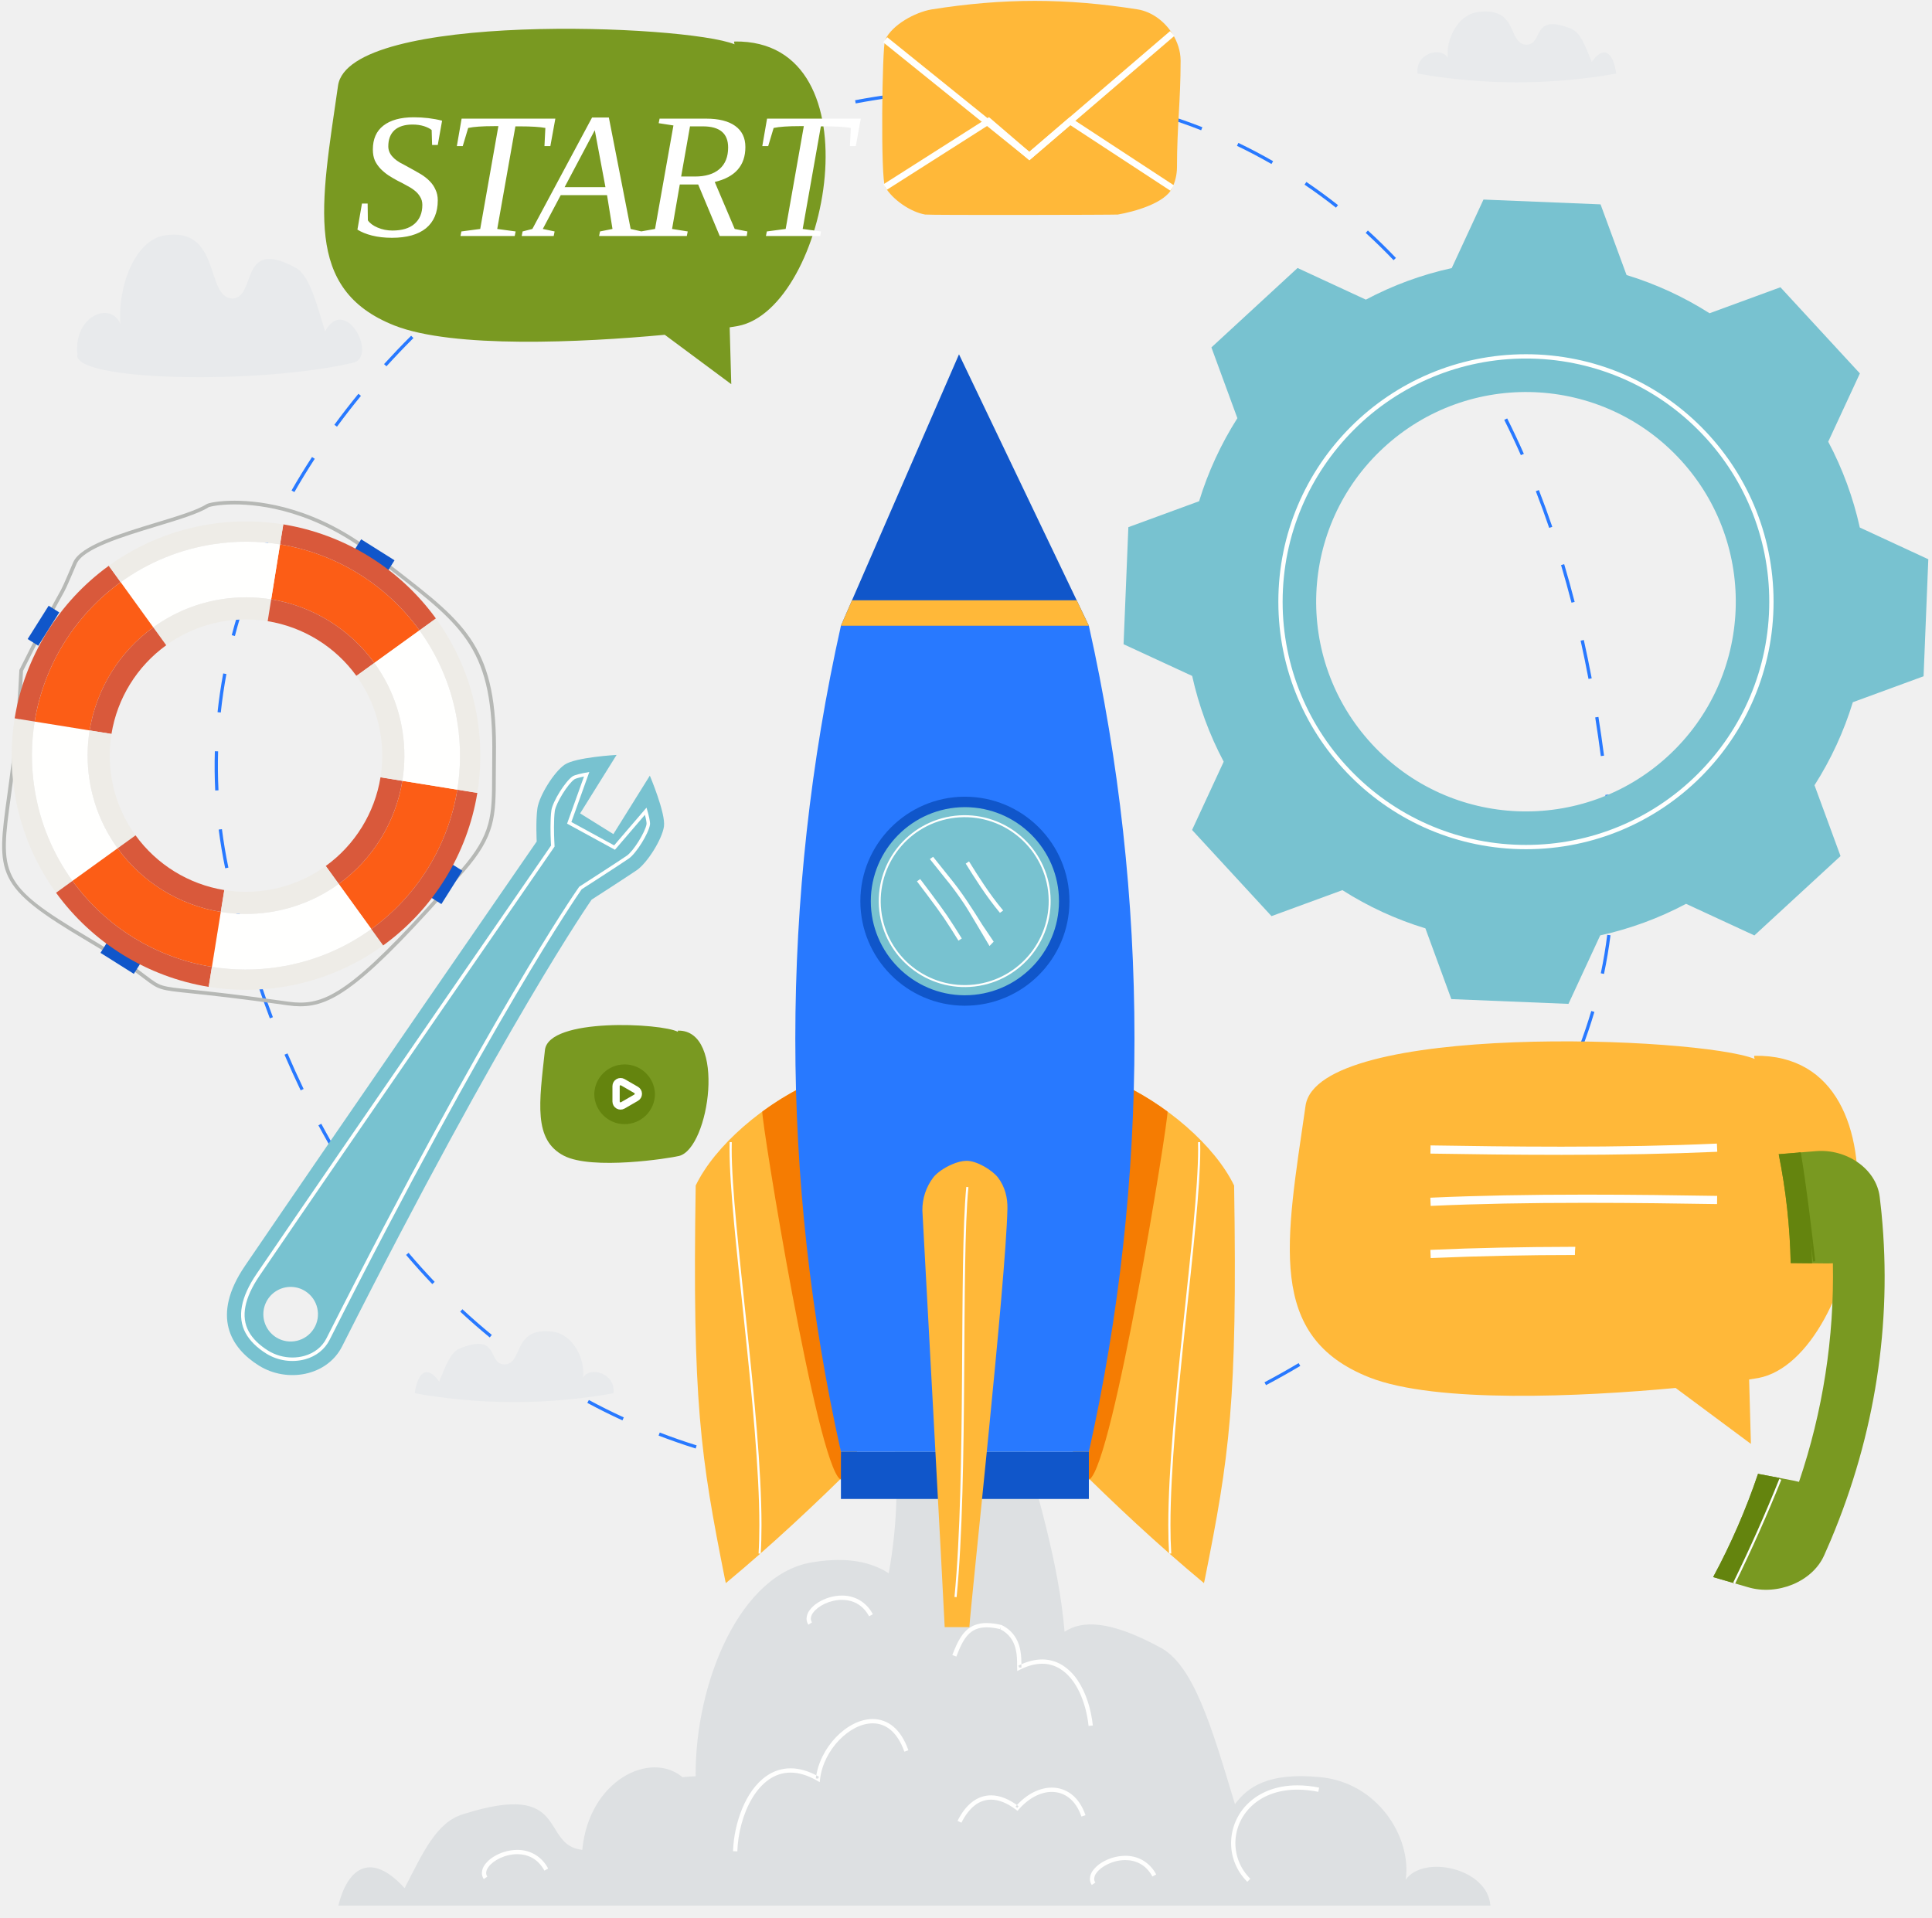
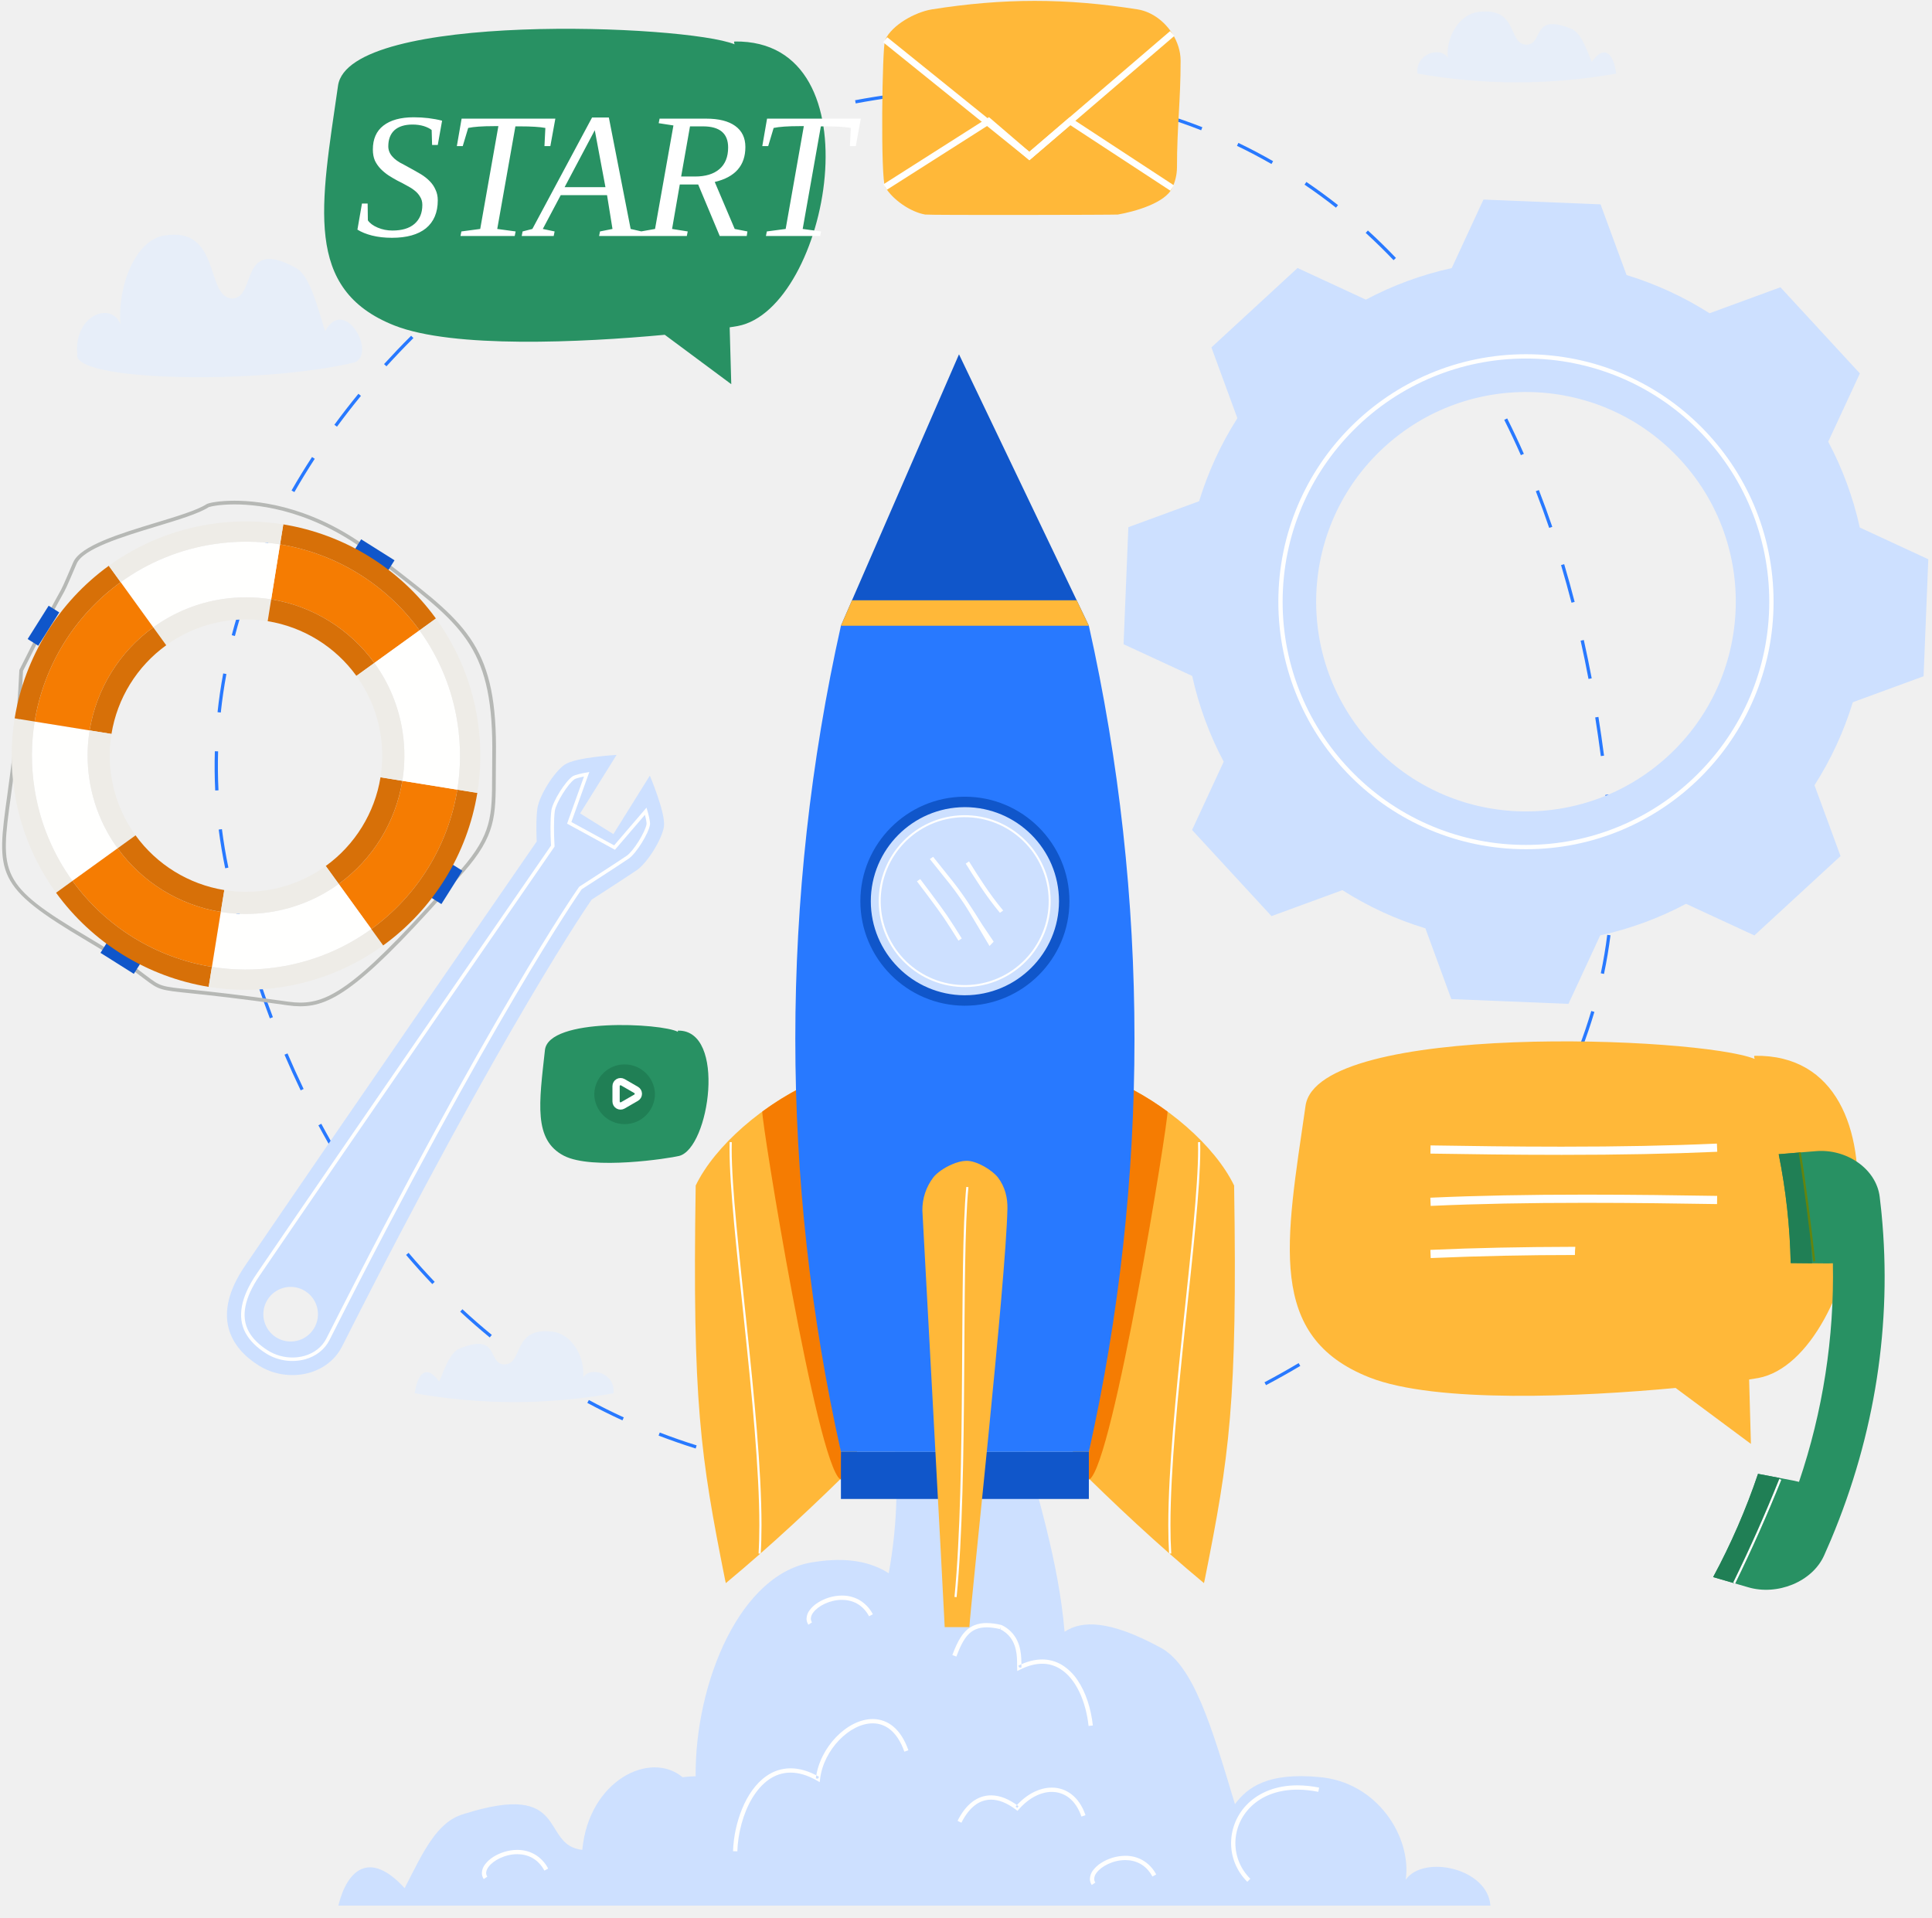
- <svg xmlns="http://www.w3.org/2000/svg" xmlns:xlink="http://www.w3.org/1999/xlink" width="133" height="132" viewBox="0 0 133 132">
+ <svg xmlns="http://www.w3.org/2000/svg" xmlns:xlink="http://www.w3.org/1999/xlink" width="133" height="132">
  <defs>
    <path id="a" d="M.146 8.227C-.109 5.592 2.447 4.56 3.113 6.164 2.9 3.648 4.103.348 6.17.064c3.897-.616 2.768 4.274 4.641 4.344 1.712-.054.436-4.23 4.329-2.138.932.468 1.404 2.226 2.062 4.4 1.334-2.478 3.542 1.467 2.054 2.13-6.452 1.55-19.579 1.328-19.11-.572z" />
    <path id="b" d="M17.166 37.576c-5.406-5.864-5.034-14.996.833-20.4 5.867-5.404 15.003-5.033 20.41.83 5.405 5.864 5.032 14.996-.834 20.402-5.867 5.403-15.007 5.029-20.41-.832zM6.978 38.804l-2.177 4.7 5.468 5.932c1.625-.598 3.252-1.192 4.879-1.789a23.146 23.146 0 0 0 5.715 2.63c.595 1.627 1.19 3.25 1.786 4.871l8.063.329c.73-1.571 1.458-3.143 2.185-4.715a23.26 23.26 0 0 0 5.91-2.173c1.566.726 3.134 1.454 4.703 2.176l5.931-5.464c-.598-1.626-1.192-3.25-1.791-4.876a23.325 23.325 0 0 0 2.638-5.715c1.622-.594 3.244-1.19 4.87-1.787l.326-8.056-4.716-2.185a23.364 23.364 0 0 0-2.174-5.908c.73-1.564 1.45-3.132 2.18-4.7l-5.47-5.932c-1.626.597-3.254 1.195-4.879 1.79A23.374 23.374 0 0 0 34.711 5.3c-.598-1.622-1.193-3.243-1.79-4.865l-8.06-.33c-.729 1.571-1.457 3.146-2.186 4.718a23.146 23.146 0 0 0-5.91 2.171c-1.567-.727-3.133-1.452-4.702-2.178l-5.931 5.467c.597 1.622 1.193 3.248 1.788 4.873a23.452 23.452 0 0 0-2.635 5.716l-4.87 1.787-.33 8.058L4.808 32.9a23.37 23.37 0 0 0 2.17 5.903z" />
    <path id="c" d="M13.71 4.328c.18-1.371-1.618-1.908-2.087-1.073.15-1.31-.696-3.027-2.148-3.175-2.74-.32-1.946 2.224-3.263 2.26-1.204-.028-.307-2.2-3.044-1.112-.655.243-.987 1.159-1.45 2.29-.938-1.29-1.512-.45-1.685.81 4.536.807 9.14.807 13.677 0z" />
    <path id="d" d="M.085 4.276c-.18-1.37 1.618-1.907 2.086-1.072-.15-1.31.697-3.027 2.148-3.175 2.741-.32 1.947 2.224 3.264 2.26 1.203-.028.307-2.2 3.044-1.112.655.243.987 1.158 1.45 2.29.938-1.29 1.513-.45 1.685.81-4.536.807-9.14.807-13.677 0z" />
    <path id="e" d="M73.573 31.611c.418-2.914-1.937-6.736-5.976-7.066-3.474-.324-4.904.675-5.781 1.867-1.618-5.372-2.865-9.648-5.214-10.826-3.412-1.833-5.32-1.844-6.516-1.04C49.685 9.75 48.18 4.964 46.826.04c-2.892-.077-5.812.042-8.695.118.59 3.423.47 6.892-.147 10.358-1.213-.776-2.847-1.136-5.14-.774-5.091.702-8.205 8.323-8.155 14.75-.32.008-.622.029-.9.065-2.235-1.865-6.455.222-6.903 5.002-2.94-.317-.798-4.812-8.195-2.458-1.823.542-2.747 2.58-4.035 5.095-2.417-2.658-3.966-1.25-4.563 1.2h79.311c-.2-2.597-4.617-3.515-5.83-1.785z" />
  </defs>
  <g fill="none" fill-rule="evenodd">
-     <use fill="#E8EAEC" transform="translate(5.178 16.144)" xlink:href="#a" />
+     <use fill="#E7EEF9" transform="translate(5.178 16.144)" xlink:href="#a" />
    <path fill="#2879FF" d="M64.23 6.411l-.018-.223a47.57 47.57 0 0 1 2.69-.135l.006.225a46.72 46.72 0 0 0-2.679.133m8.041.073a44.42 44.42 0 0 0-2.677-.185l.008-.224a44.16 44.16 0 0 1 2.692.186l-.023.223m-13.364.636l-.04-.22c.884-.167 1.78-.31 2.66-.428l.03.223a51.53 51.53 0 0 0-2.65.425m18.658.248a39.907 39.907 0 0 0-2.633-.53l.038-.22c.89.147 1.78.326 2.647.531l-.052.219M53.687 8.369l-.063-.215c.863-.252 1.74-.485 2.605-.692l.053.218a56.07 56.07 0 0 0-2.595.69m29.002.598a37.7 37.7 0 0 0-2.534-.891l.066-.215c.861.269 1.72.57 2.55.897l-.082.209m-34.082 1.147l-.083-.21a58.366 58.366 0 0 1 2.53-.935l.073.212c-.84.29-1.688.603-2.52.933m38.922 1.176a36.128 36.128 0 0 0-2.375-1.25l.097-.203c.809.389 1.613.811 2.39 1.258l-.112.195m-43.826 1.027l-.101-.2a61.092 61.092 0 0 1 2.437-1.162l.092.205c-.812.365-1.63.754-2.428 1.157m48.268 1.98a36.915 36.915 0 0 0-2.166-1.586l.126-.186c.74.501 1.473 1.038 2.179 1.595l-.14.176m-52.96.653l-.118-.19a61.733 61.733 0 0 1 2.326-1.374l.11.196c-.779.437-1.558.897-2.318 1.368m56.924 2.961a39.098 39.098 0 0 0-1.918-1.877l.151-.165c.659.6 1.307 1.235 1.93 1.888l-.163.154m-61.369.079l-.134-.18a61.44 61.44 0 0 1 2.197-1.575l.127.185a60.246 60.246 0 0 0-2.19 1.57m-4.154 3.43l-.152-.166a59.035 59.035 0 0 1 2.047-1.77l.143.173a58.72 58.72 0 0 0-2.038 1.763m68.964.609a42.237 42.237 0 0 0-1.654-2.115l.173-.143a43.401 43.401 0 0 1 1.662 2.125l-.181.133m-72.771 3.189l-.166-.152c.6-.659 1.226-1.316 1.865-1.952l.158.159a54.797 54.797 0 0 0-1.857 1.945m75.684 1.32a47.925 47.925 0 0 0-1.392-2.298l.19-.121c.479.743.95 1.52 1.397 2.307l-.195.111m-79.27 2.706a50.684 50.684 0 0 1 1.655-2.133l.174.142a50.544 50.544 0 0 0-1.649 2.123l-.18-.132zm81.68 2.093a54.233 54.233 0 0 0-1.145-2.43l.202-.101c.396.79.783 1.611 1.149 2.44l-.206.09m-84.433 2.542l-.195-.112c.441-.77.915-1.545 1.41-2.303l.188.123a46.16 46.16 0 0 0-1.403 2.292m86.382 2.465c-.291-.854-.6-1.704-.92-2.524l.21-.082c.32.824.63 1.676.923 2.534l-.213.072M17.89 38.697l-.208-.086c.342-.822.718-1.651 1.12-2.463l.2.1a42.046 42.046 0 0 0-1.112 2.45m90.293 2.795a75.78 75.78 0 0 0-.719-2.59l.215-.064c.252.845.494 1.72.721 2.598l-.217.056M16.17 43.785l-.217-.057a38.32 38.32 0 0 1 .776-2.587l.213.072c-.288.85-.548 1.715-.772 2.572m93.183 2.956a81.474 81.474 0 0 0-.542-2.634l.22-.048c.192.861.375 1.75.543 2.64l-.22.042m-94.155 2.312l-.223-.024c.095-.887.226-1.784.389-2.667l.221.04a35.563 35.563 0 0 0-.387 2.65m95.002 3a96.898 96.898 0 0 0-.386-2.662l.222-.035c.139.873.268 1.77.386 2.668l-.222.029M14.816 54.42a34.36 34.36 0 0 1-.026-2.701l.225.006a34.597 34.597 0 0 0 .026 2.684l-.225.011m95.946 2.981c-.072-.896-.156-1.798-.247-2.678l.222-.023c.093.882.177 1.785.25 2.683l-.225.018m-95.26 2.375a34.931 34.931 0 0 1-.447-2.665l.223-.028c.113.881.263 1.772.445 2.647l-.22.046m95.588 1.92l-.224-.009a32.5 32.5 0 0 0 0-2.683l.225-.01a32.752 32.752 0 0 1 0 2.702m-94.237 3.302a80.19 80.19 0 0 1-.723-2.598l.218-.057c.226.871.469 1.743.72 2.59l-.215.065m93.565 2.051l-.22-.046c.184-.874.333-1.763.444-2.644l.223.028a33.068 33.068 0 0 1-.447 2.662m-91.843 3.058a70.16 70.16 0 0 1-.908-2.539l.213-.07c.287.852.591 1.703.905 2.53l-.21.08m90.315 2.112l-.21-.08c.321-.837.61-1.692.862-2.54l.215.064a34.54 34.54 0 0 1-.867 2.556m-88.194 2.845a62.727 62.727 0 0 1-1.113-2.456l.207-.088a62.45 62.45 0 0 0 1.109 2.448l-.203.096m85.89 2.04l-.195-.11c.441-.784.857-1.586 1.234-2.386l.204.096a37.43 37.43 0 0 1-1.243 2.4m-83.335 2.71a55.547 55.547 0 0 1-1.334-2.344l.199-.107c.425.793.872 1.579 1.328 2.336l-.193.116m80.37 1.805l-.18-.135a40.868 40.868 0 0 0 1.55-2.194l.187.123a41.642 41.642 0 0 1-1.558 2.206M26.27 84.288a50.5 50.5 0 0 1-1.567-2.197l.187-.125a50.218 50.218 0 0 0 1.56 2.187l-.18.135m73.839 1.43l-.162-.155a45.229 45.229 0 0 0 1.81-1.986l.171.146a45.725 45.725 0 0 1-1.82 1.996M29.76 88.402a46.21 46.21 0 0 1-1.804-2.007l.171-.145a45.77 45.77 0 0 0 1.796 1.997l-.163.155m66.382.98l-.144-.174a49.496 49.496 0 0 0 2.026-1.768l.152.166a49.728 49.728 0 0 1-2.034 1.775m-62.428 2.693a43.287 43.287 0 0 1-2.033-1.775l.152-.165a43 43 0 0 0 2.024 1.766l-.143.174m58.09.522l-.125-.187a52.243 52.243 0 0 0 2.202-1.545l.134.18c-.715.53-1.46 1.053-2.211 1.552m-53.707 2.627a42.494 42.494 0 0 1-2.242-1.505l.132-.182a41.826 41.826 0 0 0 2.23 1.496l-.12.19m49.057.138l-.105-.198a55.824 55.824 0 0 0 2.349-1.32l.115.193a55.27 55.27 0 0 1-2.36 1.325m-4.895 2.295l-.085-.207a55.67 55.67 0 0 0 2.465-1.085l.095.204c-.813.381-1.646.747-2.475 1.088m-39.41.129a41.743 41.743 0 0 1-2.417-1.204l.107-.198c.786.424 1.595.827 2.404 1.198l-.093.204m34.318 1.684l-.064-.215a55.965 55.965 0 0 0 2.556-.841l.075.21c-.844.302-1.708.586-2.567.846m-29.277.253a43.234 43.234 0 0 1-2.552-.89l.08-.21c.83.32 1.686.618 2.54.885l-.068.215m24.038 1.058l-.044-.22a54.773 54.773 0 0 0 2.625-.59l.054.219a55.3 55.3 0 0 1-2.635.59m-18.794.24a45.907 45.907 0 0 1-2.641-.57l.054-.217a45.09 45.09 0 0 0 2.628.566l-.041.22m13.451.546l-.022-.223a52.582 52.582 0 0 0 2.67-.324l.033.223c-.888.13-1.79.24-2.68.324m-8.093.122a47.205 47.205 0 0 1-2.689-.256l.028-.223c.88.11 1.781.196 2.676.255l-.015.224m3.267.109c-.19 0-.38-.002-.569-.004l.003-.224c.892.01 1.793-.004 2.688-.042l.01.224c-.71.03-1.426.046-2.132.046" />
-     <use fill="#78C2D0" transform="translate(77.262 13.634)" xlink:href="#b" />
+     <use fill="#CDE0FF" transform="translate(77.262 13.634)" xlink:href="#b" />
    <path fill="#FFFFFE" d="M121.945 41.425h-.148c0 4.624-1.874 8.809-4.906 11.839a16.701 16.701 0 0 1-11.844 4.904 16.7 16.7 0 0 1-11.844-4.904 16.686 16.686 0 0 1-4.906-11.839c0-4.624 1.875-8.808 4.906-11.839a16.7 16.7 0 0 1 11.844-4.903 16.7 16.7 0 0 1 11.844 4.903 16.685 16.685 0 0 1 4.906 11.84h.296c0-9.41-7.632-17.039-17.046-17.039-9.413 0-17.045 7.629-17.045 17.038 0 9.41 7.632 17.038 17.045 17.038 9.414 0 17.046-7.628 17.046-17.038h-.148" />
    <path fill="#FFB839" d="M120.794 72.684c-.085 0 0 .217 0 .217-3.811-1.55-30.084-2.577-30.92 3.226-1.35 9.364-2.713 15.89 4.396 18.699 4.57 1.806 14.614 1.328 21.08.726l5.184 3.852-.123-4.434c.275-.04.494-.077.64-.104 7.067-1.345 11.071-22.35-.257-22.182" />
    <path fill="#FFFFFE" d="M118.073 78.734c-3.114.139-6.574.207-10.579.207-3.266 0-6.468-.046-8.892-.085l-.122-.002-.009.563.126.003c2.437.04 5.652.084 8.912.084 4.006 0 7.466-.068 10.578-.206l.13-.006-.025-.563-.12.005m-19.464 4.28c3.108-.14 6.56-.207 10.555-.207 3.266 0 6.48.045 8.916.085l.123.002.008-.564-.126-.002c-2.453-.04-5.684-.085-8.92-.085-4.005 0-7.462.067-10.57.206l-.129.006.024.564.119-.005m9.81 3.364c0-.186.01-.367.028-.543-3.682.008-6.912.075-9.85.206l-.128.006.023.563.12-.005a231.4 231.4 0 0 1 9.807-.206v-.021" />
-     <use fill="#E8EAEC" transform="translate(28.517 91.592)" xlink:href="#c" />
-     <use fill="#E8EAEC" transform="translate(97.5 .788)" xlink:href="#d" />
-     <path fill="#78C2D0" d="M19.03 92.08a1.88 1.88 0 1 1 1.99-3.19 1.88 1.88 0 0 1-1.99 3.19zm-1.206 1.933c1.947 1.214 4.696.718 5.729-1.328C34.816 70.379 40.73 61.933 40.73 61.933s2.397-1.543 3.1-2.023c.732-.5 1.75-2.133 1.877-3.012.13-.9-.972-3.5-.972-3.5l-2.51 4.025-2.289-1.426 2.51-4.026s-2.823.158-3.572.67c-.734.5-1.752 2.134-1.879 3.012-.122.843-.048 2.278-.048 2.278S23.156 77.904 16.864 87.148c-2.347 3.447-.986 5.654.96 6.865z" />
+     <use fill="#E7EEF9" transform="translate(28.517 91.592)" xlink:href="#c" />
+     <use fill="#E7EEF9" transform="translate(97.5 .788)" xlink:href="#d" />
+     <path fill="#CDE0FF" d="M19.03 92.08a1.88 1.88 0 1 1 1.99-3.19 1.88 1.88 0 0 1-1.99 3.19zm-1.206 1.933c1.947 1.214 4.696.718 5.729-1.328C34.816 70.379 40.73 61.933 40.73 61.933s2.397-1.543 3.1-2.023c.732-.5 1.75-2.133 1.877-3.012.13-.9-.972-3.5-.972-3.5l-2.51 4.025-2.289-1.426 2.51-4.026s-2.823.158-3.572.67c-.734.5-1.752 2.134-1.879 3.012-.122.843-.048 2.278-.048 2.278S23.156 77.904 16.864 87.148c-2.347 3.447-.986 5.654.96 6.865z" />
    <path fill="#FFFFFE" d="M40.57 53.148c-.563.093-.997.2-1.149.295-.512.35-1.375 1.734-1.464 2.35-.089.611-.059 1.714-.04 2.088l.017.33-.187.271c-.138.2-13.862 20.076-20.08 29.212-1.097 1.61-1.352 2.982-.76 4.076.288.53.77 1.008 1.43 1.42a3.412 3.412 0 0 0 2.676.387c.753-.21 1.347-.683 1.673-1.33 11.166-22.111 17.19-30.785 17.25-30.87l.109-.157.16-.103c.024-.015 2.394-1.54 3.077-2.008.514-.35 1.376-1.734 1.465-2.35.02-.178-.076-.614-.24-1.158l-2.23 2.597-2.943-1.608 1.235-3.442zm-.367.31l-1.095 3.051-.07.193 3.125 1.706.17.093.127-.147 1.937-2.258c.092.356.12.56.113.63-.079.546-.907 1.874-1.363 2.185-.675.462-3.05 1.99-3.072 2.004l-.16.104-.04.026-.027.038-.108.156c-.06.085-6.08 8.747-17.268 30.9-.295.586-.836 1.015-1.523 1.207a3.04 3.04 0 0 1-.818.11c-.589 0-1.18-.166-1.667-.47-.626-.389-1.078-.837-1.345-1.33-.547-1.01-.296-2.297.745-3.827 6.255-9.19 19.95-29.023 20.08-29.21l.188-.273.046-.067-.004-.081-.017-.329c-.019-.368-.048-1.453.037-2.042.079-.547.907-1.875 1.355-2.181.066-.042.274-.11.654-.187z" />
    <path fill="#B6B8B5" d="M1.584 46.191c-.17 3.79-.55 6.547-.828 8.561-.75 5.436-.846 6.135 5.33 9.786 2.317 1.371 3.375 2.171 4.007 2.65.956.722.956.722 3.08.944 1.306.137 3.282.343 6.677.828.299.042.565.063.816.063 2.128 0 4.231-1.322 11.072-9.16 2.13-2.443 2.134-3.712 2.14-6.493 0-.408.001-.829.008-1.297.113-7.33-1.934-8.916-6.882-12.746-.414-.32-.847-.656-1.301-1.012-3.987-3.124-7.7-3.59-9.558-3.59-1.09 0-1.722.158-1.794.2-.673.433-2.072.858-3.553 1.307-2.38.722-5.078 1.54-5.524 2.581-.743 1.732-.743 1.732-1.024 2.23-.269.48-.828 1.473-2.666 5.148zm19.082 23.086a5.98 5.98 0 0 1-.852-.066c-3.39-.484-5.363-.69-6.668-.827-2.153-.224-2.194-.229-3.206-.994-.628-.475-1.679-1.27-3.984-2.633C-.364 61.019-.25 60.18.505 54.717c.278-2.014.658-4.773.826-8.564l.001-.027.012-.024c1.852-3.7 2.415-4.701 2.685-5.182.274-.488.274-.488 1.011-2.207.493-1.148 3.251-1.985 5.684-2.724 1.464-.444 2.847-.863 3.49-1.277.158-.101.916-.241 1.93-.241 1.892 0 5.669.473 9.715 3.645.454.355.887.69 1.3 1.01 5.019 3.885 7.096 5.493 6.981 12.951-.007.466-.008.887-.009 1.293-.006 2.846-.008 4.146-2.202 6.66-6.906 7.911-9.055 9.247-11.263 9.247z" />
    <path fill="#1056CA" d="M26.698 39.303l-2.295-1.445.46-.73 2.296 1.445-.46.73M9.213 67.044l-2.295-1.446.46-.73 2.296 1.445-.461.73m20.444-5.263l1.446-2.294.73.46-1.447 2.294-.73-.46" />
-     <path fill="#FC5D16" d="M18.67 41.26a10.96 10.96 0 0 1 7.101 4.379c.996-.72 2.031-1.467 3.108-2.243a14.778 14.778 0 0 0-9.6-5.918c-.168 1.041-.368 2.29-.61 3.782m9.03 12.494a10.954 10.954 0 0 1-4.381 7.099l2.245 3.106a14.765 14.765 0 0 0 5.919-9.595l-3.783-.61" />
+     <path fill="#F57C02" d="M18.67 41.26a10.96 10.96 0 0 1 7.101 4.379c.996-.72 2.031-1.467 3.108-2.243a14.778 14.778 0 0 0-9.6-5.918c-.168 1.041-.368 2.29-.61 3.782m9.03 12.494a10.954 10.954 0 0 1-4.381 7.099l2.245 3.106a14.765 14.765 0 0 0 5.919-9.595l-3.783-.61" />
    <path fill="#FFFFFE" d="M18.57 62.795a10.87 10.87 0 0 1-3.371-.015l-.61 3.782a14.74 14.74 0 0 0 4.557.017 14.661 14.661 0 0 0 6.417-2.62l-2.245-3.106a10.838 10.838 0 0 1-4.749 1.942m9.145-12.411c.174 1.148.16 2.281-.015 3.37l3.783.61c.237-1.47.253-3.002.017-4.553a14.66 14.66 0 0 0-2.62-6.415c-1.077.776-2.112 1.524-3.108 2.243a10.834 10.834 0 0 1 1.943 4.745m-12.416-9.139a10.87 10.87 0 0 1 3.371.015c.242-1.492.442-2.74.61-3.782a14.737 14.737 0 0 0-4.556-.018 14.667 14.667 0 0 0-6.417 2.62l2.245 3.107a10.843 10.843 0 0 1 4.747-1.942m-9.143 12.41a10.86 10.86 0 0 1 .014-3.37l-3.784-.61a14.691 14.691 0 0 0-.018 4.555c.365 2.4 1.29 4.575 2.621 6.414L8.097 58.4a10.834 10.834 0 0 1-1.942-4.745" />
-     <path fill="#FC5D16" d="M10.55 43.187l-2.244-3.108a14.766 14.766 0 0 0-5.92 9.596l3.783.61a10.952 10.952 0 0 1 4.382-7.098" />
+     <path fill="#F57C02" d="M10.55 43.187l-2.244-3.108a14.766 14.766 0 0 0-5.92 9.596l3.783.61a10.952 10.952 0 0 1 4.382-7.098" />
    <path fill="#1056CA" d="M1.904 43.994L3.349 41.7l.731.46-1.446 2.294-.73-.46" />
    <path fill="#EEECE7" d="M2.367 54.23a14.691 14.691 0 0 1 .018-4.555l-1.377-.222a16.021 16.021 0 0 0-.022 4.986 16.023 16.023 0 0 0 2.874 7.02l1.128-.815a14.663 14.663 0 0 1-2.621-6.414" />
-     <path fill="#FC5D16" d="M15.199 62.78a10.96 10.96 0 0 1-7.102-4.38l-3.109 2.244a14.778 14.778 0 0 0 9.6 5.918l.61-3.782" />
+     <path fill="#F57C02" d="M15.199 62.78a10.96 10.96 0 0 1-7.102-4.38l-3.109 2.244a14.778 14.778 0 0 0 9.6 5.918l.61-3.782" />
    <path fill="#EEECE7" d="M15.526 42.751a9.375 9.375 0 0 1 2.901.013l.242-1.504a10.87 10.87 0 0 0-3.371-.015 10.85 10.85 0 0 0-4.747 1.942l.891 1.234a9.341 9.341 0 0 1 4.084-1.67" />
-     <path fill="#D9593B" d="M11.442 44.42l-.891-1.233a10.952 10.952 0 0 0-4.382 7.098l1.504.242a9.398 9.398 0 0 1 3.77-6.106m13.092 2.11l1.236-.892a10.96 10.96 0 0 0-7.102-4.38l-.242 1.505a9.404 9.404 0 0 1 6.108 3.767m-2.11 13.088l.893 1.234a10.954 10.954 0 0 0 4.38-7.099l-1.504-.242a9.396 9.396 0 0 1-3.769 6.107" />
+     <path fill="#D77008" d="M11.442 44.42l-.891-1.233a10.952 10.952 0 0 0-4.382 7.098l1.504.242a9.398 9.398 0 0 1 3.77-6.106m13.092 2.11l1.236-.892a10.96 10.96 0 0 0-7.102-4.38l-.242 1.505a9.404 9.404 0 0 1 6.108 3.767m-2.11 13.088l.893 1.234a10.954 10.954 0 0 0 4.38-7.099l-1.504-.242a9.396 9.396 0 0 1-3.769 6.107" />
    <path fill="#EEECE7" d="M27.714 50.384a10.834 10.834 0 0 0-1.943-4.745l-1.236.892a9.33 9.33 0 0 1 1.671 4.083 9.35 9.35 0 0 1-.012 2.898l1.505.242c.176-1.089.19-2.222.015-3.37M7.66 53.427a9.355 9.355 0 0 1 .013-2.9l-1.504-.242a10.86 10.86 0 0 0-.014 3.37A10.825 10.825 0 0 0 8.097 58.4l1.234-.891a9.336 9.336 0 0 1-1.67-4.082" />
-     <path fill="#D9593B" d="M15.441 61.276a9.404 9.404 0 0 1-6.11-3.767l-1.234.891a10.96 10.96 0 0 0 7.102 4.38l.242-1.504" />
+     <path fill="#D77008" d="M15.441 61.276a9.404 9.404 0 0 1-6.11-3.767l-1.234.891a10.96 10.96 0 0 0 7.102 4.38l.242-1.504" />
    <path fill="#EEECE7" d="M18.342 61.288a9.39 9.39 0 0 1-2.9-.012l-.243 1.504c1.089.176 2.223.19 3.37.015a10.838 10.838 0 0 0 4.749-1.942l-.893-1.234a9.339 9.339 0 0 1-4.083 1.669" />
-     <path fill="#D9593B" d="M4.988 60.644c-.415.3-.79.57-1.128.816a16.215 16.215 0 0 0 10.506 6.48l.222-1.378a14.778 14.778 0 0 1-9.6-5.918" />
+     <path fill="#D77008" d="M4.988 60.644c-.415.3-.79.57-1.128.816a16.215 16.215 0 0 0 10.506 6.48l.222-1.378a14.778 14.778 0 0 1-9.6-5.918" />
    <path fill="#EEECE7" d="M25.563 63.96a14.661 14.661 0 0 1-6.417 2.619 14.74 14.74 0 0 1-4.558-.017c-.072.452-.146.912-.222 1.377 1.612.26 3.29.28 4.988.023a16.044 16.044 0 0 0 7.024-2.874l-.815-1.129" />
-     <path fill="#D9593B" d="M25.563 63.96l.815 1.128a16.207 16.207 0 0 0 6.482-10.502l-1.378-.222a14.765 14.765 0 0 1-5.92 9.595M19.28 37.478a14.778 14.778 0 0 1 9.599 5.918l1.13-.816a16.213 16.213 0 0 0-10.507-6.48l-.223 1.378" />
+     <path fill="#D77008" d="M25.563 63.96l.815 1.128a16.207 16.207 0 0 0 6.482-10.502l-1.378-.222a14.765 14.765 0 0 1-5.92 9.595M19.28 37.478a14.778 14.778 0 0 1 9.599 5.918l1.13-.816a16.213 16.213 0 0 0-10.507-6.48l-.223 1.378" />
    <path fill="#EEECE7" d="M31.5 49.81a14.723 14.723 0 0 1-.018 4.554l1.378.222a16.08 16.08 0 0 0 .023-4.986 16.025 16.025 0 0 0-2.874-7.02l-1.13.816a14.66 14.66 0 0 1 2.62 6.415" />
-     <path fill="#D9593B" d="M8.306 40.08c-.3-.415-.572-.79-.816-1.13a16.203 16.203 0 0 0-6.482 10.503l1.377.222a14.766 14.766 0 0 1 5.92-9.596" />
+     <path fill="#D77008" d="M8.306 40.08c-.3-.415-.572-.79-.816-1.13a16.203 16.203 0 0 0-6.482 10.503l1.377.222a14.766 14.766 0 0 1 5.92-9.596" />
    <path fill="#EEECE7" d="M14.723 37.46a14.737 14.737 0 0 1 4.556.018l.223-1.377a16.059 16.059 0 0 0-4.989-.023A16.042 16.042 0 0 0 7.49 38.95c.244.34.516.715.816 1.13a14.667 14.667 0 0 1 6.417-2.62" />
-     <path fill="#799921" d="M125.572 107.084c.125-.278.247-.557.365-.835l.113-.262c3.03-7.216 4.214-14.848 3.477-22.438l-.028-.275a59.156 59.156 0 0 0-.1-.881c-.236-1.93-2.292-3.332-4.416-3.141l-2.535.208c.5 2.489.774 4.993.825 7.495l2.562.025a5 5 0 0 0 .342-.012 44.182 44.182 0 0 1-2.333 15.05 4.922 4.922 0 0 0-.327-.077c-.832-.16-1.662-.318-2.493-.476a45.97 45.97 0 0 1-3.089 7.107l2.396.697c2.002.599 4.423-.36 5.241-2.185" />
-     <path fill="#64840E" d="M122.448 79.46c.5 2.489.774 4.993.825 7.495l1.475.014a51.548 51.548 0 0 0-.852-7.628l-1.448.119m-1.424 22.005a45.97 45.97 0 0 1-3.089 7.107l1.443.42a55.995 55.995 0 0 0 3.123-7.246l-1.477-.281" />
+     <path fill="#289163" d="M125.572 107.084c.125-.278.247-.557.365-.835l.113-.262c3.03-7.216 4.214-14.848 3.477-22.438l-.028-.275a59.156 59.156 0 0 0-.1-.881c-.236-1.93-2.292-3.332-4.416-3.141l-2.535.208c.5 2.489.774 4.993.825 7.495l2.562.025a5 5 0 0 0 .342-.012 44.182 44.182 0 0 1-2.333 15.05 4.922 4.922 0 0 0-.327-.077c-.832-.16-1.662-.318-2.493-.476a45.97 45.97 0 0 1-3.089 7.107l2.396.697c2.002.599 4.423-.36 5.241-2.185" />
+     <path fill="#207F55" d="M122.448 79.46c.5 2.489.774 4.993.825 7.495l1.475.014a51.548 51.548 0 0 0-.852-7.628l-1.448.119m-1.424 22.005a45.97 45.97 0 0 1-3.089 7.107l1.443.42a55.995 55.995 0 0 0 3.123-7.246l-1.477-.281" />
    <path fill="#64840E" d="M124.816 86.845l.148-.018c-.307-2.597-.576-4.936-.996-7.498l-.146.024c.418 2.558.687 4.894.994 7.492z" />
    <path fill="#FFFFFE" d="M119.445 109.024a107.785 107.785 0 0 0 3.18-7.148l-.137-.055c-1 2.482-1.978 4.68-3.176 7.138l.133.065" />
    <path fill="#FFB839" d="M60.935 2.737c-.214.453-.324 9.597 0 10.14l7.127-4.537-7.127-5.603" />
    <path fill="#FFB839" d="M70.862 10.741l-2.8-2.4-7.127 4.535c.53.884 1.75 1.72 2.755 1.894.323.05 13.108.024 13.264 0 1.132-.196 3.25-.782 3.739-1.826l-7.03-4.604-2.801 2.401" />
    <path fill="#FFB839" d="M81.273 4.165c0-.643-.214-1.293-.575-1.86L73.663 8.34l7.03 4.604a3.35 3.35 0 0 0 .331-1.417c0-2.833.25-4.53.25-7.362" />
    <path fill="#FFB839" d="M80.698 2.306c-.534-.837-1.393-1.49-2.36-1.656-4.953-.786-9.26-.786-14.213 0-1.128.195-2.698 1.048-3.19 2.087l9.927 8.004 9.836-8.435" />
    <path fill="#FFFFFE" d="M80.814 12.76l-7.17-4.696-2.782 2.386-2.78-2.385-7.266 4.624.238.374 6.989-4.448 2.819 2.418 2.818-2.416 6.891 4.513.243-.37" />
    <path fill="#FFFFFE" d="M60.796 2.909l10.07 8.12 9.976-8.555-.288-.336-9.697 8.315-9.782-7.889-.279.345" />
-     <path fill="#799921" d="M46.749 79.579c-.649.162-5.98.998-7.933-.015-2.106-1.093-1.702-3.63-1.302-7.272.248-2.256 8.03-1.858 9.158-1.255 0 0-.025-.084 0-.085 3.356-.064 2.17 8.104.077 8.627z" />
-     <path fill="#64840E" d="M43 77.39a2.09 2.09 0 0 1-2.09-2.087 2.09 2.09 0 0 1 4.178 0A2.088 2.088 0 0 1 43 77.39z" />
+     <path fill="#289163" d="M46.749 79.579c-.649.162-5.98.998-7.933-.015-2.106-1.093-1.702-3.63-1.302-7.272.248-2.256 8.03-1.858 9.158-1.255 0 0-.025-.084 0-.085 3.356-.064 2.17 8.104.077 8.627z" />
+     <path fill="#207F55" d="M43 77.39a2.09 2.09 0 0 1-2.09-2.087 2.09 2.09 0 0 1 4.178 0A2.088 2.088 0 0 1 43 77.39z" />
    <path fill="#FFF" stroke="#FFF" stroke-width=".5" d="M42.411 74.772v1.06a.309.309 0 0 0 .463.267l.918-.53a.309.309 0 0 0 0-.534l-.918-.53a.309.309 0 0 0-.463.267v1.06a.309.309 0 0 0 .463.267l.918-.53a.309.309 0 0 0 0-.534l-.918-.53a.309.309 0 0 0-.463.267z" />
-     <path fill="#799921" d="M50.57 3.05C47.205 1.68 24.01.774 23.27 5.898c-1.191 8.267-2.395 14.029 3.882 16.51 4.035 1.594 12.903 1.172 18.611.64l4.578 3.401-.11-3.914c.244-.036.438-.068.566-.092 6.24-1.188 9.775-19.733-.227-19.586-.074.002 0 .193 0 .193z" />
-     <use fill="#DDE0E2" transform="translate(23.199 97.793)" xlink:href="#e" />
+     <path fill="#289163" d="M50.57 3.05C47.205 1.68 24.01.774 23.27 5.898c-1.191 8.267-2.395 14.029 3.882 16.51 4.035 1.594 12.903 1.172 18.611.64l4.578 3.401-.11-3.914c.244-.036.438-.068.566-.092 6.24-1.188 9.775-19.733-.227-19.586-.074.002 0 .193 0 .193z" />
+     <use fill="#CDE0FF" transform="translate(23.199 97.793)" xlink:href="#e" />
    <path fill="#FFFFFE" d="M50.758 127.453c.041-1.236.393-2.608 1.021-3.655.314-.524.696-.967 1.137-1.277.442-.31.942-.488 1.509-.488.539 0 1.142.163 1.811.546l.194.11.026-.221c.118-.997.627-1.961 1.309-2.67.681-.71 1.532-1.159 2.31-1.157.435 0 .849.134 1.223.442.373.308.707.795.958 1.509l.278-.098c-.263-.75-.623-1.288-1.048-1.639a2.175 2.175 0 0 0-1.41-.51c-.892.002-1.802.498-2.524 1.248-.722.752-1.26 1.767-1.39 2.84l.148.018.073-.129c-.704-.402-1.359-.584-1.958-.584a2.88 2.88 0 0 0-1.678.541c-.727.51-1.278 1.324-1.66 2.246a8.591 8.591 0 0 0-.625 2.919l.296.009m15.078-13.409c.244-.647.485-1.158.799-1.494a1.54 1.54 0 0 1 .54-.383c.207-.087.45-.135.745-.135.269 0 .58.04.943.125l.034-.144-.066.132c.328.163.56.368.73.595.254.34.368.736.418 1.109.05.373.035.717.041.96l.007.231.207-.104c.555-.277 1.057-.398 1.507-.398.462 0 .87.126 1.236.35.547.335.994.898 1.325 1.59.331.691.546 1.509.636 2.343l.294-.032c-.125-1.15-.476-2.274-1.055-3.123a3.52 3.52 0 0 0-1.046-1.03 2.62 2.62 0 0 0-1.39-.393c-.503 0-1.051.135-1.639.43l.066.131.148-.004c-.004-.149.001-.361-.01-.605-.018-.365-.074-.802-.266-1.222a2.236 2.236 0 0 0-1.077-1.092l-.016-.008-.016-.004a4.474 4.474 0 0 0-1.01-.132 2.2 2.2 0 0 0-.861.157c-.374.156-.66.427-.894.775-.234.35-.42.777-.607 1.27l.277.105m.348 11.439c.269-.537.583-.936.925-1.198a1.8 1.8 0 0 1 1.115-.39c.519-.001 1.098.22 1.713.687l.11.084.09-.104c.696-.796 1.526-1.202 2.27-1.2.432 0 .838.133 1.19.409.35.276.648.7.85 1.288l.279-.095c-.216-.632-.544-1.108-.947-1.425a2.188 2.188 0 0 0-1.371-.473c-.854 0-1.754.457-2.493 1.302l.111.097.09-.118c-.65-.494-1.288-.748-1.892-.748-.466 0-.906.154-1.294.451-.389.297-.727.734-1.01 1.302l.264.131m-32.637 3.715a.445.445 0 0 1-.08-.254c0-.128.055-.275.166-.424.165-.224.453-.446.803-.606.35-.163.76-.265 1.171-.265.357 0 .712.077 1.033.254.32.179.61.458.836.877l.26-.14a2.399 2.399 0 0 0-.953-.994 2.4 2.4 0 0 0-1.176-.292c-.612.001-1.207.2-1.658.49a2.132 2.132 0 0 0-.553.5 1.02 1.02 0 0 0-.224.6c0 .143.042.29.13.418l.245-.164m22.35-17.51a.447.447 0 0 1-.079-.254.73.73 0 0 1 .166-.423c.165-.224.453-.446.803-.607.35-.162.76-.264 1.17-.264.357 0 .712.077 1.033.254.321.178.61.457.837.877l.26-.14a2.414 2.414 0 0 0-.954-.995 2.411 2.411 0 0 0-1.175-.291c-.612 0-1.207.2-1.659.49a2.115 2.115 0 0 0-.553.5 1.018 1.018 0 0 0-.223.6c0 .143.042.288.129.417l.245-.164m19.506 17.916a.446.446 0 0 1-.079-.254.73.73 0 0 1 .166-.424c.165-.224.453-.446.803-.606.35-.163.76-.265 1.17-.265.357 0 .712.077 1.033.256.321.177.61.456.837.875l.26-.14a2.41 2.41 0 0 0-.954-.994 2.4 2.4 0 0 0-1.176-.292 3.15 3.15 0 0 0-1.658.49 2.132 2.132 0 0 0-.553.5 1.02 1.02 0 0 0-.223.6c0 .143.042.29.129.418l.245-.164m10.67-.263a3.447 3.447 0 0 1-1.029-2.45c0-.925.373-1.843 1.09-2.533.717-.689 1.781-1.152 3.18-1.152.446 0 .925.047 1.438.15l.058-.29a7.637 7.637 0 0 0-1.496-.156c-1.464 0-2.61.49-3.385 1.235a3.805 3.805 0 0 0-1.18 2.745c0 .951.364 1.91 1.116 2.66l.209-.209" />
    <path fill="#FFB839" d="M49.905 108.71l.062.278c3.15-2.616 6.166-5.435 9.105-8.364-.993-8.737-2.067-17.455-2.944-26.22-3.554 1.552-6.92 4.482-8.236 7.212-.237 14.942.335 18.67 2.013 27.094" />
    <path fill="#EEA530" d="M57.958 101.882a.207.207 0 0 1-.118-.042l.192-.188.031.003.02.169a.175.175 0 0 1-.125.058" />
    <path fill="#19301F" d="M58.063 101.655l-.031-.003.028-.027.003.03" />
    <path fill="#EEA530" d="M55.15 74.868l.004-.002-.003.002m.01-.005" />
    <path fill="#F57C02" d="M57.84 101.84c-1.63-1.138-5.42-24.609-5.364-25.315a19.76 19.76 0 0 1 2.675-1.657l.003-.002.006-.003c.32-.164.644-.317.968-.459.87 8.698.96 18.532 1.932 27.22l-.028.028-.192.188" />
    <path fill="#FFFFFE" d="M50.23 78.627c-.005.155-.007.32-.007.491 0 2.635.513 7.2 1.026 12.064.513 4.862 1.025 10.02 1.025 13.823 0 .698-.017 1.35-.054 1.945l.147.01c.038-.6.055-1.255.055-1.955 0-3.816-.513-8.975-1.026-13.839-.513-4.862-1.026-9.43-1.026-12.048 0-.17.003-.333.007-.486l-.148-.005" />
    <path fill="#FFB839" d="M82.944 108.71c-.021.093-.04.186-.062.278-3.15-2.616-6.165-5.435-9.105-8.364.993-8.737 2.067-17.455 2.944-26.22 3.554 1.552 6.92 4.482 8.236 7.212.237 14.942-.334 18.67-2.013 27.094" />
    <path fill="#EEA530" d="M74.891 101.882a.175.175 0 0 1-.124-.058l.022-.2.22.216a.207.207 0 0 1-.118.042m3.231-26.79" />
    <path fill="#F57C02" d="M75.009 101.84l-.22-.215c.972-8.689 1.062-18.523 1.932-27.221.471.206.94.436 1.401.687.78.425 1.537.909 2.251 1.434.055.706-3.734 24.177-5.364 25.315" />
    <path fill="#FFFFFE" d="M82.472 78.632c.005.153.007.315.007.486 0 2.617-.512 7.184-1.025 12.047-.513 4.863-1.027 10.023-1.027 13.839 0 .7.018 1.355.055 1.955l.148-.01a31.137 31.137 0 0 1-.055-1.945c0-3.804.512-8.962 1.025-13.824.513-4.863 1.027-9.428 1.027-12.062 0-.172-.002-.336-.007-.49l-.148.004" />
    <path fill="#2879FF" d="M57.89 99.944a130.284 130.284 0 0 1 0-56.867h17.068a130.284 130.284 0 0 1 0 56.867H57.891z" />
    <path fill="#1056CA" d="M57.89 103.194h17.068v-3.25H57.891zm8.128-78.801l-8.127 18.684h17.067l-8.94-18.684" />
    <path fill="#FFB839" d="M58.653 41.326l-.762 1.751h17.067l-.837-1.751H58.653" />
-     <path fill="#78C2D0" d="M59.587 62.043c0-3.749 3.05-6.815 6.8-6.835 3.807 0 6.875 3.066 6.875 6.835 0 3.768-3.068 6.835-6.838 6.835l-.047-.001c-3.742-.02-6.79-3.087-6.79-6.834z" />
+     <path fill="#CDE0FF" d="M59.587 62.043c0-3.749 3.05-6.815 6.8-6.835 3.807 0 6.875 3.066 6.875 6.835 0 3.768-3.068 6.835-6.838 6.835l-.047-.001c-3.742-.02-6.79-3.087-6.79-6.834z" />
    <path fill="#1056CA" d="M66.424 54.848h-.045c-3.944.026-7.151 3.251-7.151 7.195 0 3.944 3.208 7.171 7.152 7.194h.044c3.969 0 7.197-3.227 7.197-7.194 0-3.968-3.228-7.195-7.197-7.195zm0 .719a6.485 6.485 0 0 1 6.478 6.476 6.485 6.485 0 0 1-6.478 6.475h-.04c-3.547-.02-6.437-2.924-6.437-6.475 0-3.552 2.89-6.456 6.442-6.475l.035-.001z" />
    <path fill="#FFFFFE" d="M65.752 56.295a5.787 5.787 0 0 0-5.087 6.4 5.789 5.789 0 0 0 6.404 5.085 5.787 5.787 0 0 0 5.087-6.4 5.789 5.789 0 0 0-6.404-5.085zm1.333 11.62a5.925 5.925 0 0 1-6.555-5.204 5.924 5.924 0 0 1 5.207-6.551 5.924 5.924 0 0 1 6.553 5.203 5.923 5.923 0 0 1-5.205 6.552z" />
    <path fill="#FFFFFE" d="M69.044 62.666a21.45 21.45 0 0 1-1.318-1.777 48.564 48.564 0 0 1-1.004-1.564l-.013-.022-.227.151.013.023c.269.432.626 1.002 1.006 1.567.468.694.899 1.275 1.318 1.776l.018.021.223-.156-.016-.019m-3.988-2.218c.419.5.849 1.081 1.315 1.773.38.566 1.479 2.472 1.747 2.905l.287-.3-.787-1.166-.014-.023a52.252 52.252 0 0 0-1.006-1.569 21.515 21.515 0 0 0-1.317-1.775l-1.045-1.308-.223.157 1.043 1.306m-.094 2.721a49.44 49.44 0 0 1 1.006 1.568l.014.021.227-.15-.013-.023a49.154 49.154 0 0 0-1.007-1.568c-.467-.694-1.842-2.5-1.842-2.5l-.224.157s1.373 1.803 1.839 2.495" />
    <path fill="#FFB839" d="M65.033 112.018h1.7c.09-1.63 2.516-23.827 2.619-28.815.015-.717-.153-1.487-.653-2.141-.376-.487-1.446-1.16-2.175-1.147-.308.005-.658.1-.991.246-.54.229-1.04.586-1.276.887a3.683 3.683 0 0 0-.76 2.286s1.467 27.033 1.536 28.684" />
    <path fill="#FFFFFE" d="M66.52 81.713c-.256 2.656-.256 7.63-.293 12.984-.038 5.353-.114 11.085-.52 15.242l.147.014c.407-4.168.483-9.9.52-15.255.038-5.354.038-10.33.293-12.97l-.146-.015" />
    <text fill="#FFF" font-family="!PaulMaul, !Paul Maul" font-size="12.343" font-style="italic">
      <tspan x="24.464" y="16.246">START</tspan>
    </text>
  </g>
</svg>
